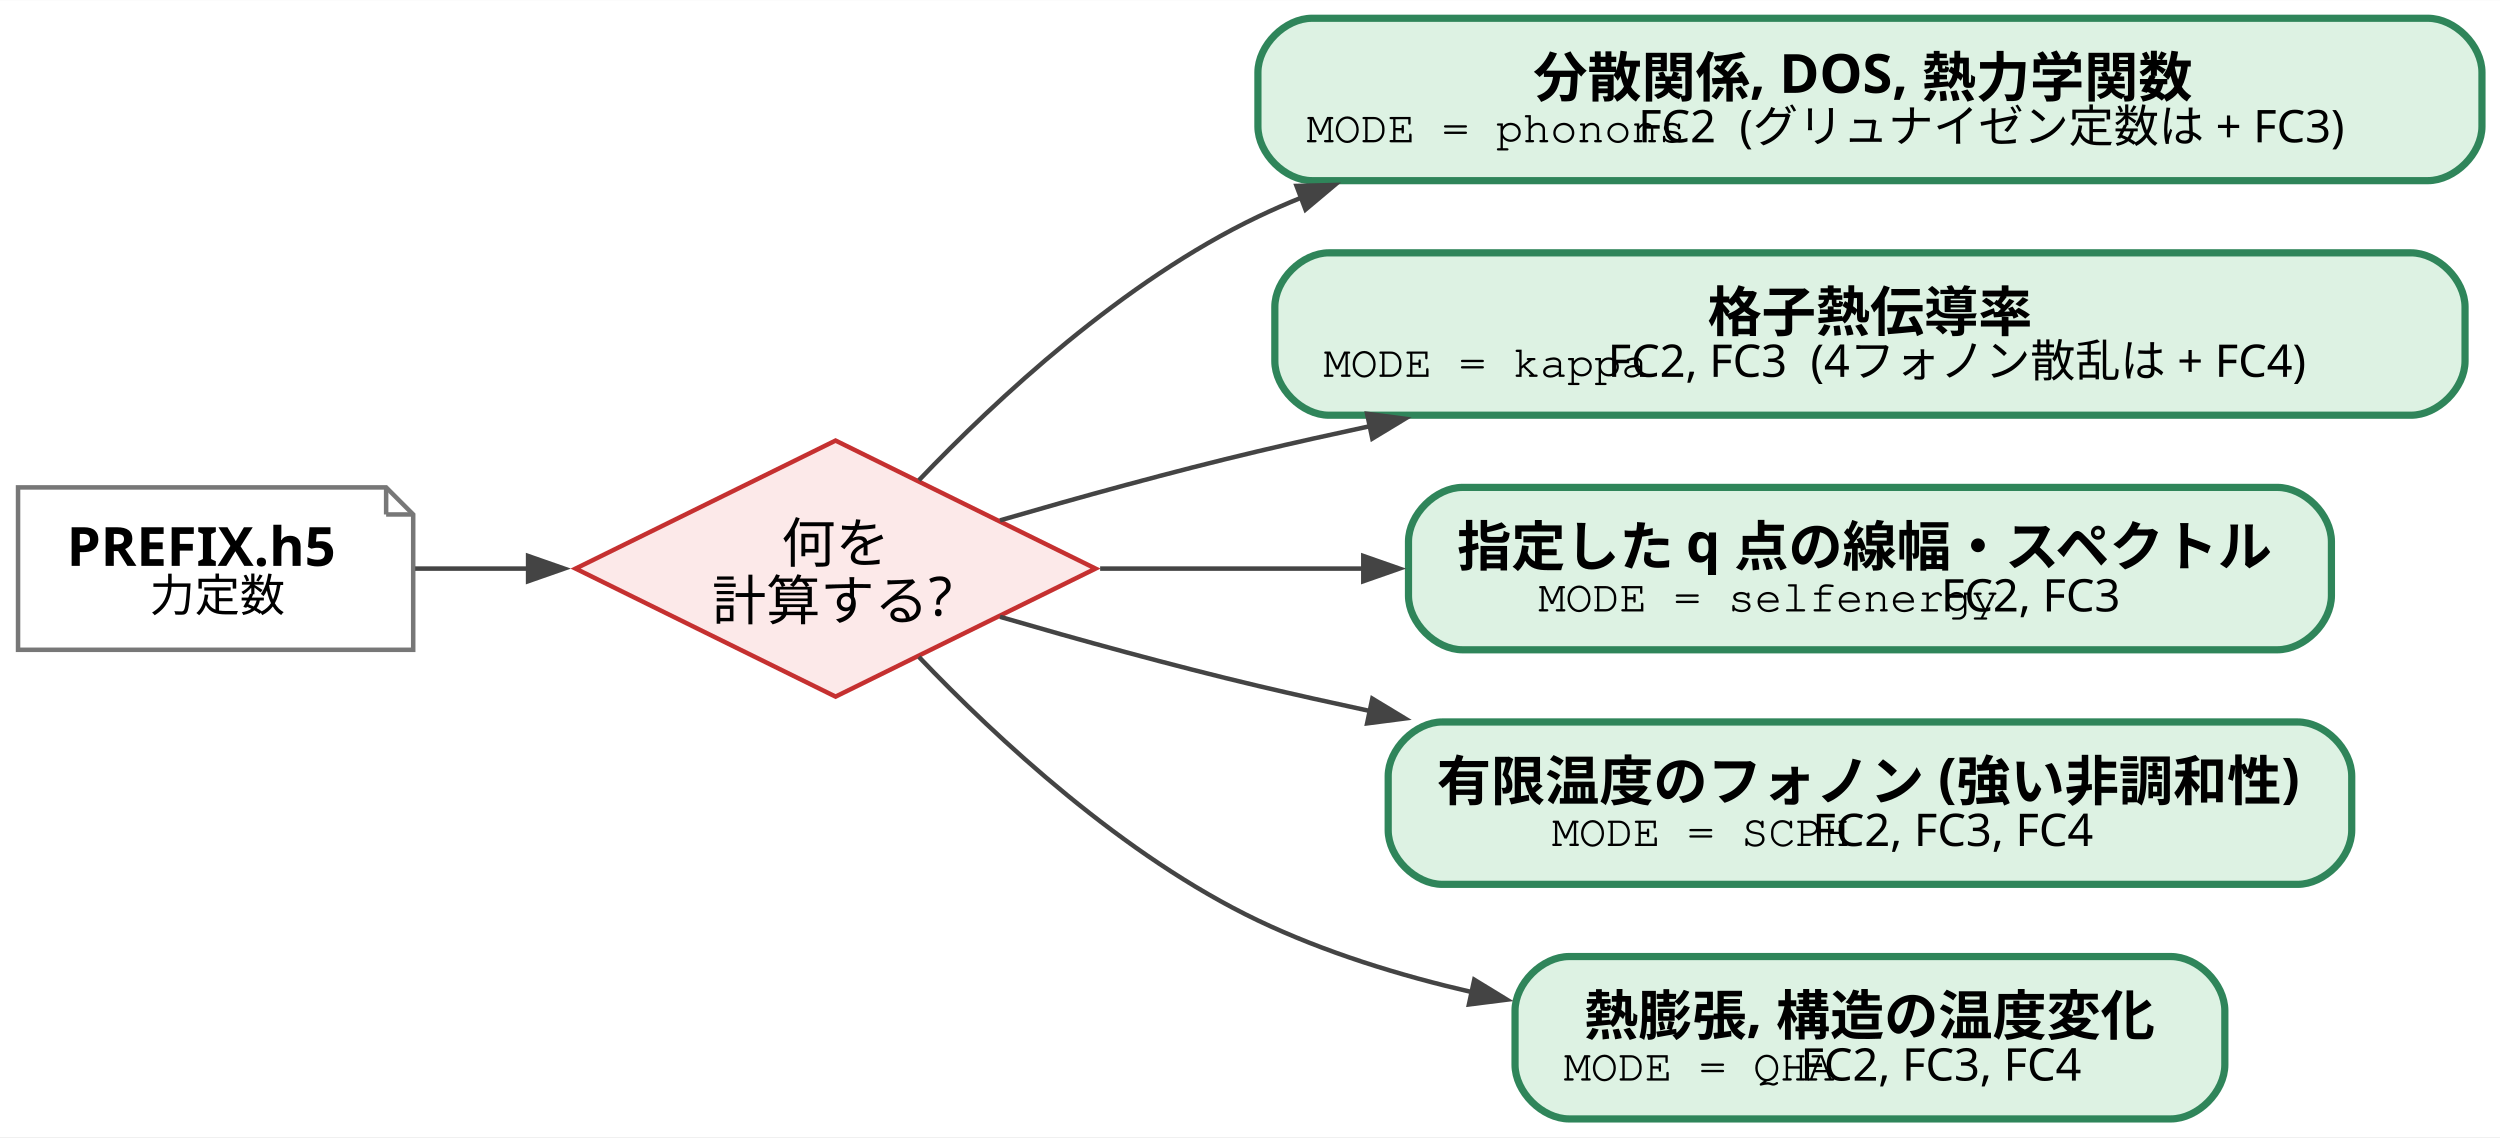
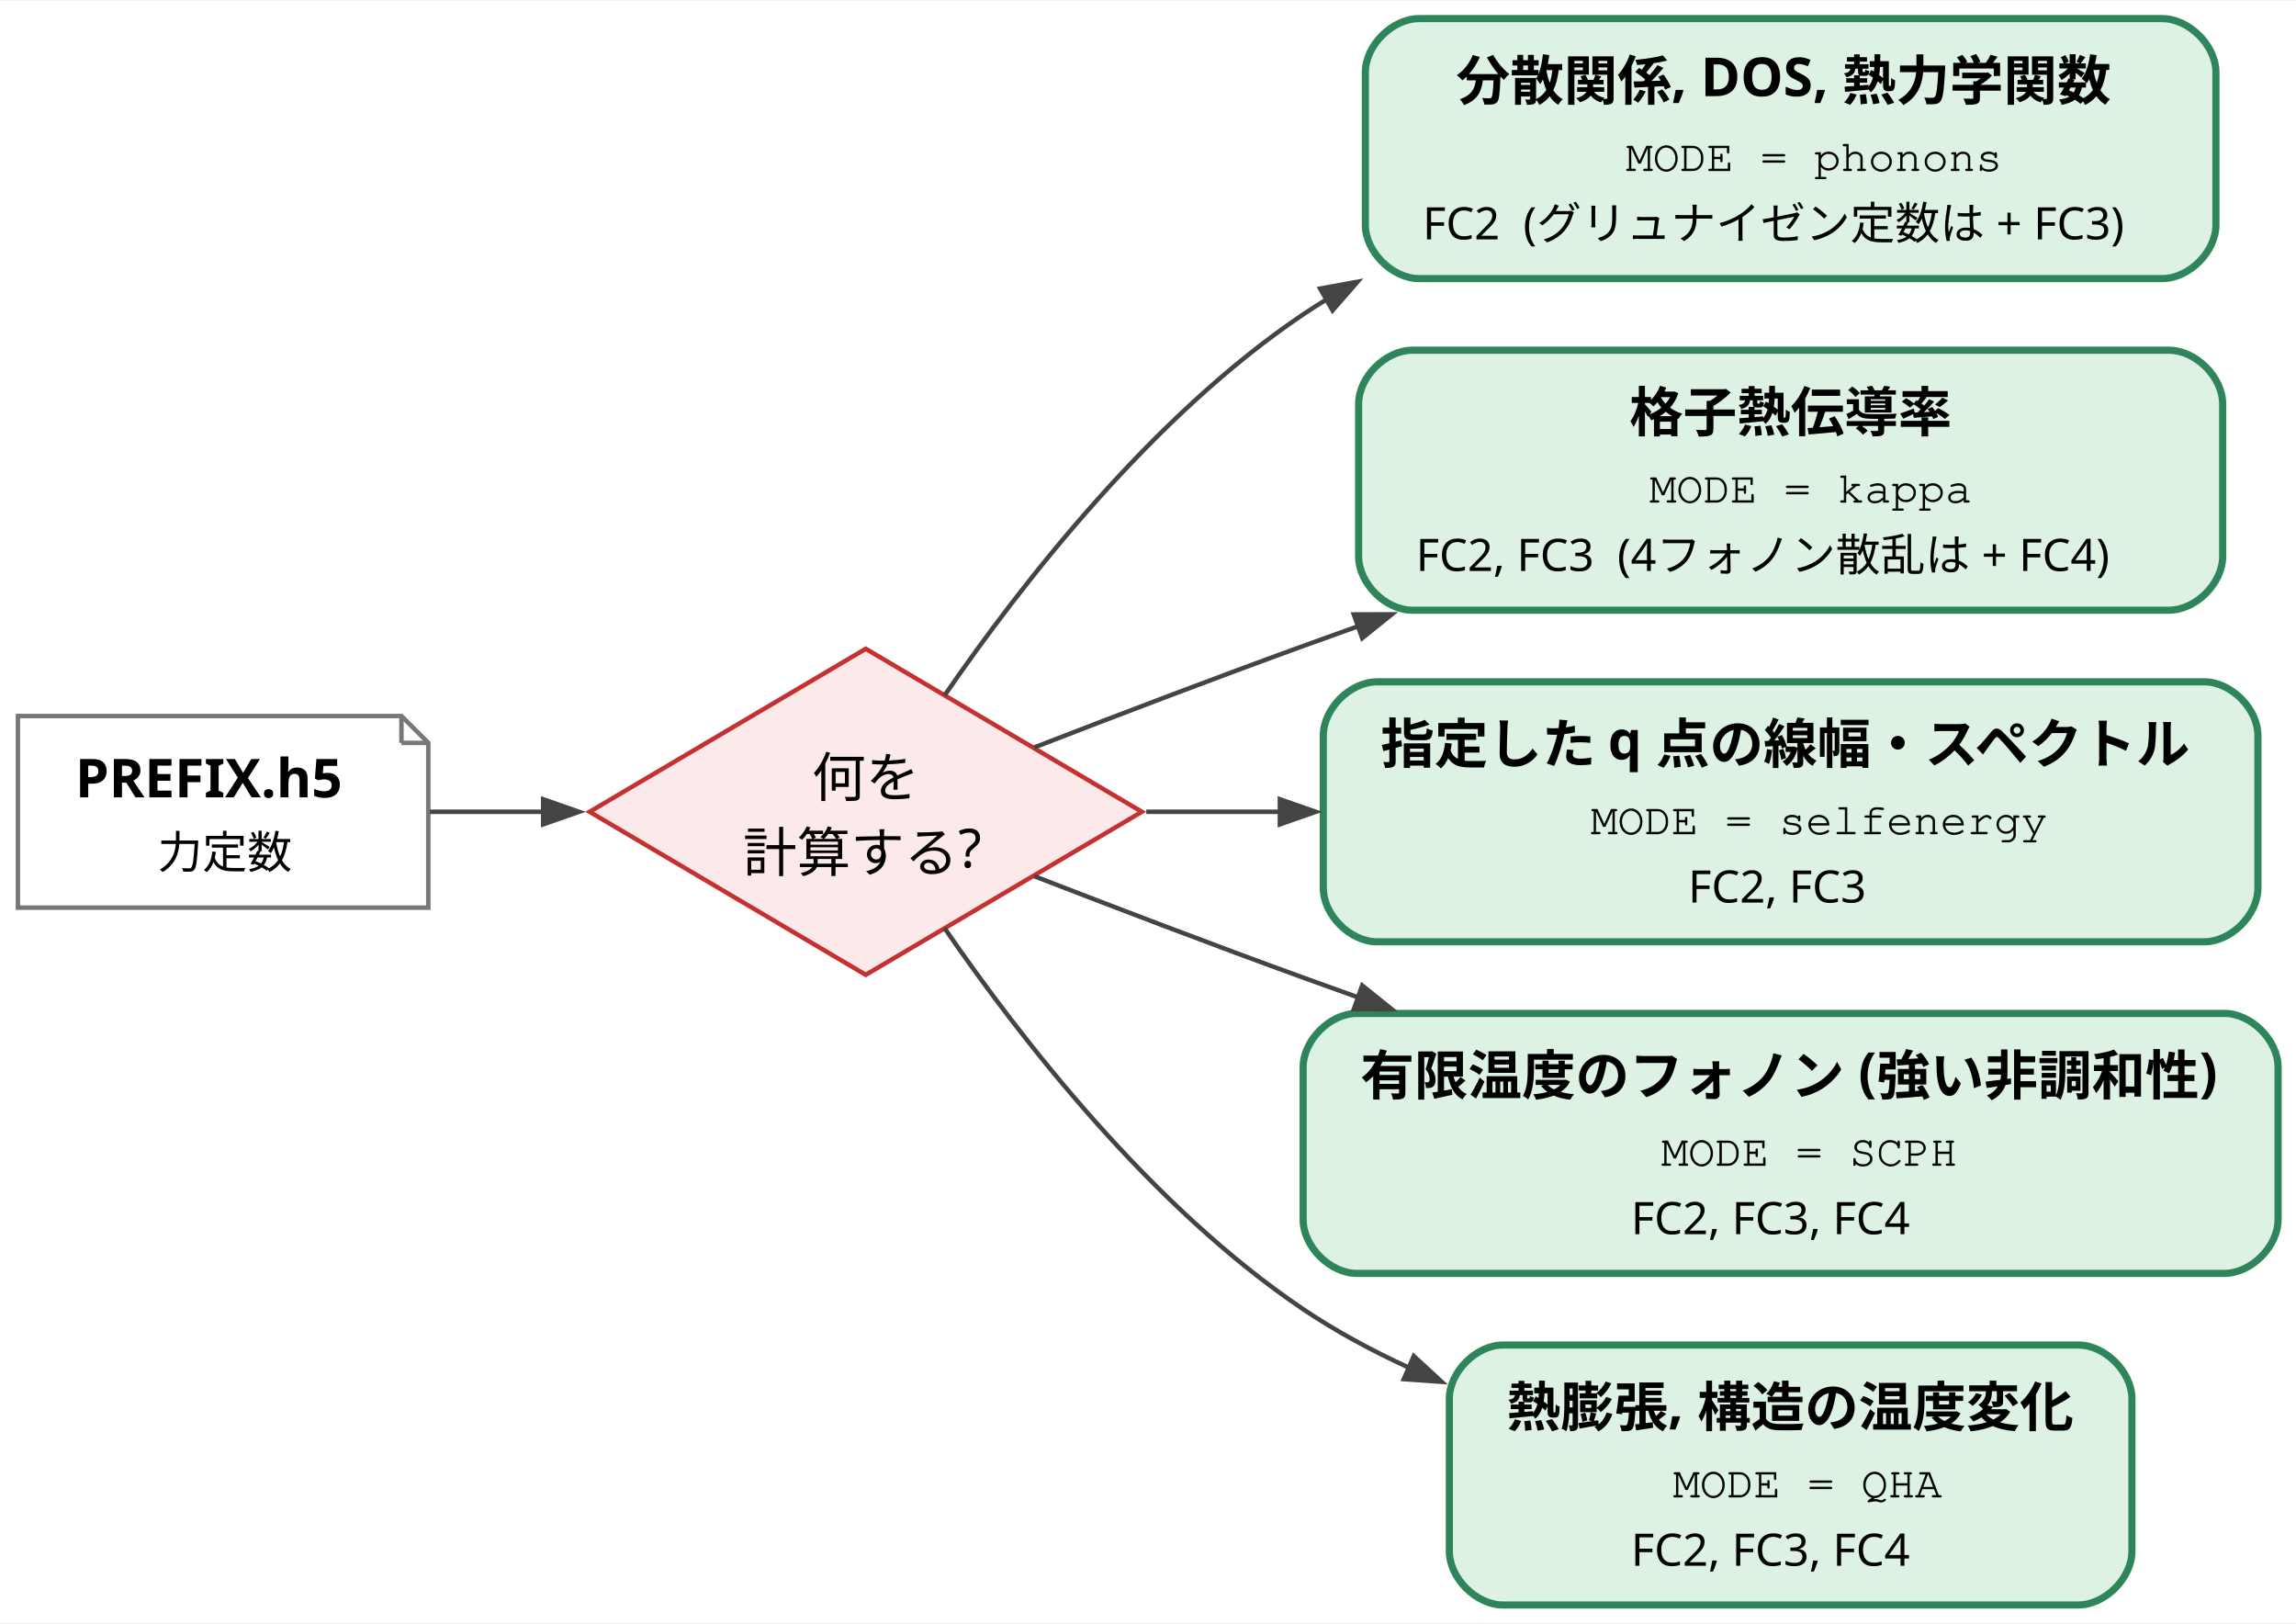
- <svg xmlns="http://www.w3.org/2000/svg" width="554pt" height="252pt" viewBox="0.00 0.00 554.21 252.00">
-   <g id="graph0" class="graph" transform="scale(1 1) rotate(0) translate(4 248)">
-     <polygon fill="white" stroke="none" points="-4,4 -4,-248 550.21,-248 550.21,4 -4,4" />
+ <svg xmlns="http://www.w3.org/2000/svg" width="512pt" height="362pt" viewBox="0.00 0.00 512.46 362.02">
+   <g id="graph0" class="graph" transform="scale(1 1) rotate(0) translate(4 358.02)">
+     <polygon fill="white" stroke="none" points="-4,4 -4,-358.02 508.46,-358.02 508.46,4 -4,4" />
    <g id="node1" class="node">
-       <polygon fill="#ffffff" stroke="#777777" points="81.6,-140 0,-140 0,-104 87.6,-104 87.6,-134 81.6,-140" />
-       <polyline fill="none" stroke="#777777" points="81.6,-140 81.6,-134" />
-       <polyline fill="none" stroke="#777777" points="87.6,-134 81.6,-134" />
-       <text text-anchor="start" x="10.8" y="-122.6" font-family="Hiragino Sans" font-weight="bold" font-size="12.00">PREFIX.h5</text>
-       <text text-anchor="start" x="29.18" y="-112.5" font-family="Hiragino Sans" font-size="10.00">力定数</text>
+       <polygon fill="#ffffff" stroke="#777777" points="85.6,-198.39 0,-198.39 0,-155.62 91.6,-155.62 91.6,-192.39 85.6,-198.39" />
+       <polyline fill="none" stroke="#777777" points="85.6,-198.39 85.6,-192.39" />
+       <polyline fill="none" stroke="#777777" points="91.6,-192.39 85.6,-192.39" />
+       <text text-anchor="start" x="12.8" y="-180.23" font-family="Hiragino Sans" font-weight="bold" font-size="12.00">PREFIX.h5</text>
+       <text text-anchor="start" x="31.18" y="-164.38" font-family="Hiragino Sans" font-size="10.00">力定数</text>
    </g>
    <g id="node2" class="node">
-       <polygon fill="#fce9e9" stroke="#c53030" points="181.23,-150.38 123.6,-122 181.23,-93.62 238.86,-122 181.23,-150.38" />
-       <text text-anchor="start" x="169.23" y="-123.35" font-family="Hiragino Sans" font-size="12.00">何を</text>
-       <text text-anchor="start" x="153.86" y="-110.6" font-family="Hiragino Sans" font-size="12.00">計算する?</text>
+       <polygon fill="#fce9e9" stroke="#c53030" points="189.23,-213.39 127.6,-177.01 189.23,-140.63 250.86,-177.01 189.23,-213.39" />
+       <text text-anchor="start" x="177.23" y="-180.36" font-family="Hiragino Sans" font-size="12.00">何を</text>
+       <text text-anchor="start" x="161.86" y="-163.61" font-family="Hiragino Sans" font-size="12.00">計算する?</text>
    </g>
    <g id="edge1" class="edge">
-       <path fill="none" stroke="#444444" d="M88.02,-122C96.1,-122 104.71,-122 113.3,-122" />
-       <polygon fill="#444444" stroke="#444444" points="113.07,-124.8 121.07,-122 113.07,-119.2 113.07,-124.8" />
+       <path fill="none" stroke="#444444" d="M91.94,-177.01C100.07,-177.01 108.73,-177.01 117.38,-177.01" />
+       <polygon fill="#444444" stroke="#444444" points="117.24,-179.81 125.24,-177.01 117.24,-174.21 117.24,-179.81" />
    </g>
    <g id="node3" class="node">
-       <path fill="#ddf2e3" stroke="#2f855a" stroke-width="1.6" d="M534.21,-244C534.21,-244 286.86,-244 286.86,-244 280.86,-244 274.86,-238 274.86,-232 274.86,-232 274.86,-220 274.86,-220 274.86,-214 280.86,-208 286.86,-208 286.86,-208 534.21,-208 534.21,-208 540.21,-208 546.21,-214 546.21,-220 546.21,-220 546.21,-232 546.21,-232 546.21,-238 540.21,-244 534.21,-244" />
-       <text text-anchor="start" x="335.91" y="-226.6" font-family="Hiragino Sans" font-weight="bold" font-size="12.00">分散関係, DOS, 熱力学関数</text>
-       <text text-anchor="start" x="285.66" y="-216.5" font-family="Courier,monospace" font-size="10.00">MODE = phonons</text>
-       <text text-anchor="start" x="359.16" y="-216.5" font-family="Hiragino Sans" font-size="10.00">    FC2  (グリュナイゼン定数は + FC3)</text>
+       <path fill="#ddf2e3" stroke="#2f855a" stroke-width="1.6" d="M478.59,-354.02C478.59,-354.02 312.74,-354.02 312.74,-354.02 306.74,-354.02 300.74,-348.02 300.74,-342.02 300.74,-342.02 300.74,-308 300.74,-308 300.74,-302 306.74,-296 312.74,-296 312.74,-296 478.59,-296 478.59,-296 484.59,-296 490.59,-302 490.59,-308 490.59,-308 490.59,-342.02 490.59,-342.02 490.59,-348.02 484.59,-354.02 478.59,-354.02" />
+       <text text-anchor="start" x="321.04" y="-335.86" font-family="Hiragino Sans" font-weight="bold" font-size="12.00">分散関係, DOS, 熱力学関数</text>
+       <text text-anchor="start" x="358.91" y="-320.01" font-family="Courier,monospace" font-size="10.00">MODE = phonons</text>
+       <text text-anchor="start" x="313.54" y="-304.76" font-family="Hiragino Sans" font-size="10.00">FC2  (グリュナイゼン定数は + FC3)</text>
    </g>
    <g id="edge2" class="edge">
-       <path fill="none" stroke="#444444" d="M199.71,-141.59C216.98,-159.67 245.07,-185.78 274.86,-200 278,-201.5 281.22,-202.91 284.5,-204.24" />
-       <polygon fill="#444444" stroke="#444444" points="283.42,-206.83 291.9,-207.04 285.41,-201.59 283.42,-206.83" />
+       <path fill="none" stroke="#444444" d="M206.82,-202.97C224.05,-228 253.16,-265.32 286.86,-288.01 288.59,-289.18 290.37,-290.31 292.18,-291.41" />
+       <polygon fill="#444444" stroke="#444444" points="290.65,-293.77 298.99,-295.29 293.42,-288.9 290.65,-293.77" />
    </g>
    <g id="node4" class="node">
-       <path fill="#ddf2e3" stroke="#2f855a" stroke-width="1.6" d="M530.46,-192C530.46,-192 290.61,-192 290.61,-192 284.61,-192 278.61,-186 278.61,-180 278.61,-180 278.61,-168 278.61,-168 278.61,-162 284.61,-156 290.61,-156 290.61,-156 530.46,-156 530.46,-156 536.46,-156 542.46,-162 542.46,-168 542.46,-168 542.46,-180 542.46,-180 542.46,-186 536.46,-192 530.46,-192" />
-       <text text-anchor="start" x="374.54" y="-174.6" font-family="Hiragino Sans" font-weight="bold" font-size="12.00">格子熱伝導率</text>
-       <text text-anchor="start" x="289.41" y="-164.5" font-family="Courier,monospace" font-size="10.00">MODE = kappa</text>
-       <text text-anchor="start" x="352.41" y="-164.5" font-family="Hiragino Sans" font-size="10.00">    FC2, FC3  (4フォノン散乱は + FC4)</text>
+       <path fill="#ddf2e3" stroke="#2f855a" stroke-width="1.6" d="M480.09,-280.02C480.09,-280.02 311.24,-280.02 311.24,-280.02 305.24,-280.02 299.24,-274.02 299.24,-268.02 299.24,-268.02 299.24,-234 299.24,-234 299.24,-228 305.24,-222 311.24,-222 311.24,-222 480.09,-222 480.09,-222 486.09,-222 492.09,-228 492.09,-234 492.09,-234 492.09,-268.02 492.09,-268.02 492.09,-274.02 486.09,-280.02 480.09,-280.02" />
+       <text text-anchor="start" x="359.66" y="-261.86" font-family="Hiragino Sans" font-weight="bold" font-size="12.00">格子熱伝導率</text>
+       <text text-anchor="start" x="364.16" y="-246.01" font-family="Courier,monospace" font-size="10.00">MODE = kappa</text>
+       <text text-anchor="start" x="312.04" y="-230.76" font-family="Hiragino Sans" font-size="10.00">FC2, FC3  (4フォノン散乱は + FC4)</text>
    </g>
    <g id="edge3" class="edge">
-       <path fill="none" stroke="#444444" d="M217.68,-132.69C234.86,-137.69 255.84,-143.5 274.86,-148 282.94,-149.91 291.32,-151.78 299.77,-153.59" />
-       <polygon fill="#444444" stroke="#444444" points="299.07,-156.31 307.47,-155.22 300.22,-150.83 299.07,-156.31" />
+       <path fill="none" stroke="#444444" d="M226.83,-191.37C244.85,-198.35 266.93,-206.78 286.86,-214.01 290.95,-215.49 295.12,-216.99 299.35,-218.5" />
+       <polygon fill="#444444" stroke="#444444" points="298.17,-221.05 306.65,-221.08 300.04,-215.77 298.17,-221.05" />
    </g>
    <g id="node5" class="node">
-       <path fill="#ddf2e3" stroke="#2f855a" stroke-width="1.6" d="M500.84,-140C500.84,-140 320.24,-140 320.24,-140 314.24,-140 308.24,-134 308.24,-128 308.24,-128 308.24,-116 308.24,-116 308.24,-110 314.24,-104 320.24,-104 320.24,-104 500.84,-104 500.84,-104 506.84,-104 512.84,-110 512.84,-116 512.84,-116 512.84,-128 512.84,-128 512.84,-134 506.84,-140 500.84,-140" />
-       <text text-anchor="start" x="319.04" y="-122.6" font-family="Hiragino Sans" font-weight="bold" font-size="12.00">指定した q 点の線幅・スペクトル</text>
-       <text text-anchor="start" x="337.04" y="-112.5" font-family="Courier,monospace" font-size="10.00">MODE = selfenergy</text>
-       <text text-anchor="start" x="426.29" y="-112.5" font-family="Hiragino Sans" font-size="10.00">    FC2, FC3</text>
+       <path fill="#ddf2e3" stroke="#2f855a" stroke-width="1.6" d="M487.96,-206.02C487.96,-206.02 303.36,-206.02 303.36,-206.02 297.36,-206.02 291.36,-200.02 291.36,-194.02 291.36,-194.02 291.36,-160 291.36,-160 291.36,-154 297.36,-148 303.36,-148 303.36,-148 487.96,-148 487.96,-148 493.96,-148 499.96,-154 499.96,-160 499.96,-160 499.96,-194.02 499.96,-194.02 499.96,-200.02 493.96,-206.02 487.96,-206.02" />
+       <text text-anchor="start" x="304.16" y="-187.86" font-family="Hiragino Sans" font-weight="bold" font-size="12.00">指定した q 点の線幅・スペクトル</text>
+       <text text-anchor="start" x="351.04" y="-172.01" font-family="Courier,monospace" font-size="10.00">MODE = selfenergy</text>
+       <text text-anchor="start" x="372.79" y="-156.76" font-family="Hiragino Sans" font-size="10.00">FC2, FC3</text>
    </g>
    <g id="edge4" class="edge">
-       <path fill="none" stroke="#444444" d="M239.88,-122C257.79,-122 278.17,-122 298.44,-122" />
-       <polygon fill="#444444" stroke="#444444" points="298.22,-124.8 306.22,-122 298.22,-119.2 298.22,-124.8" />
+       <path fill="none" stroke="#444444" d="M251.84,-177.01C261.38,-177.01 271.49,-177.01 281.74,-177.01" />
+       <polygon fill="#444444" stroke="#444444" points="281.67,-179.81 289.67,-177.01 281.67,-174.21 281.67,-179.81" />
    </g>
    <g id="node6" class="node">
-       <path fill="#ddf2e3" stroke="#2f855a" stroke-width="1.6" d="M505.34,-88C505.34,-88 315.74,-88 315.74,-88 309.74,-88 303.74,-82 303.74,-76 303.74,-76 303.74,-64 303.74,-64 303.74,-58 309.74,-52 315.74,-52 315.74,-52 505.34,-52 505.34,-52 511.34,-52 517.34,-58 517.34,-64 517.34,-64 517.34,-76 517.34,-76 517.34,-82 511.34,-88 505.34,-88" />
-       <text text-anchor="start" x="314.54" y="-70.6" font-family="Hiragino Sans" font-weight="bold" font-size="12.00">有限温度のフォノン (強い非調和性)</text>
-       <text text-anchor="start" x="340.04" y="-60.5" font-family="Courier,monospace" font-size="10.00">MODE = SCPH</text>
-       <text text-anchor="start" x="397.79" y="-60.5" font-family="Hiragino Sans" font-size="10.00">    FC2, FC3, FC4</text>
+       <path fill="#ddf2e3" stroke="#2f855a" stroke-width="1.6" d="M492.46,-132.02C492.46,-132.02 298.86,-132.02 298.86,-132.02 292.86,-132.02 286.86,-126.02 286.86,-120.02 286.86,-120.02 286.86,-86 286.86,-86 286.86,-80 292.86,-74 298.86,-74 298.86,-74 492.46,-74 492.46,-74 498.46,-74 504.46,-80 504.46,-86 504.46,-86 504.46,-120.02 504.46,-120.02 504.46,-126.02 498.46,-132.02 492.46,-132.02" />
+       <text text-anchor="start" x="299.66" y="-113.86" font-family="Hiragino Sans" font-weight="bold" font-size="12.00">有限温度のフォノン (強い非調和性)</text>
+       <text text-anchor="start" x="366.79" y="-98.01" font-family="Courier,monospace" font-size="10.00">MODE = SCPH</text>
+       <text text-anchor="start" x="360.04" y="-82.76" font-family="Hiragino Sans" font-size="10.00">FC2, FC3, FC4</text>
    </g>
    <g id="edge5" class="edge">
-       <path fill="none" stroke="#444444" d="M217.68,-111.31C234.86,-106.31 255.84,-100.5 274.86,-96 282.94,-94.09 291.32,-92.22 299.77,-90.41" />
-       <polygon fill="#444444" stroke="#444444" points="300.22,-93.17 307.47,-88.78 299.07,-87.69 300.22,-93.17" />
+       <path fill="none" stroke="#444444" d="M226.83,-162.65C244.85,-155.67 266.93,-147.24 286.86,-140.01 290.95,-138.53 295.12,-137.03 299.35,-135.52" />
+       <polygon fill="#444444" stroke="#444444" points="300.04,-138.25 306.65,-132.94 298.17,-132.97 300.04,-138.25" />
    </g>
    <g id="node7" class="node">
-       <path fill="#ddf2e3" stroke="#2f855a" stroke-width="1.6" d="M477.21,-36C477.21,-36 343.86,-36 343.86,-36 337.86,-36 331.86,-30 331.86,-24 331.86,-24 331.86,-12 331.86,-12 331.86,-6 337.86,0 343.86,0 343.86,0 477.21,0 477.21,0 483.21,0 489.21,-6 489.21,-12 489.21,-12 489.21,-24 489.21,-24 489.21,-30 483.21,-36 477.21,-36" />
-       <text text-anchor="start" x="347.16" y="-18.6" font-family="Hiragino Sans" font-weight="bold" font-size="12.00">熱膨張, 構造の温度変化</text>
-       <text text-anchor="start" x="342.66" y="-8.5" font-family="Courier,monospace" font-size="10.00">MODE = QHA</text>
-       <text text-anchor="start" x="395.16" y="-8.5" font-family="Hiragino Sans" font-size="10.00">    FC2, FC3, FC4</text>
+       <path fill="#ddf2e3" stroke="#2f855a" stroke-width="1.6" d="M459.84,-58.02C459.84,-58.02 331.49,-58.02 331.49,-58.02 325.49,-58.02 319.49,-52.02 319.49,-46.02 319.49,-46.02 319.49,-12 319.49,-12 319.49,-6 325.49,0 331.49,0 331.49,0 459.84,0 459.84,0 465.84,0 471.84,-6 471.84,-12 471.84,-12 471.84,-46.02 471.84,-46.02 471.84,-52.02 465.84,-58.02 459.84,-58.02" />
+       <text text-anchor="start" x="332.29" y="-39.86" font-family="Hiragino Sans" font-weight="bold" font-size="12.00">熱膨張, 構造の温度変化</text>
+       <text text-anchor="start" x="369.41" y="-24.01" font-family="Courier,monospace" font-size="10.00">MODE = QHA</text>
+       <text text-anchor="start" x="360.04" y="-8.76" font-family="Hiragino Sans" font-size="10.00">FC2, FC3, FC4</text>
    </g>
    <g id="edge6" class="edge">
-       <path fill="none" stroke="#444444" d="M199.71,-102.41C216.98,-84.33 245.07,-58.22 274.86,-44 289.64,-36.95 306.19,-31.81 322.51,-28.06" />
-       <polygon fill="#444444" stroke="#444444" points="322.82,-30.86 330.05,-26.44 321.64,-25.38 322.82,-30.86" />
+       <path fill="none" stroke="#444444" d="M206.82,-151.05C224.05,-126.02 253.16,-88.7 286.86,-66.01 294.17,-61.09 302.2,-56.76 310.47,-52.97" />
+       <polygon fill="#444444" stroke="#444444" points="311.55,-55.55 317.78,-49.81 309.32,-50.41 311.55,-55.55" />
    </g>
  </g>
</svg>
